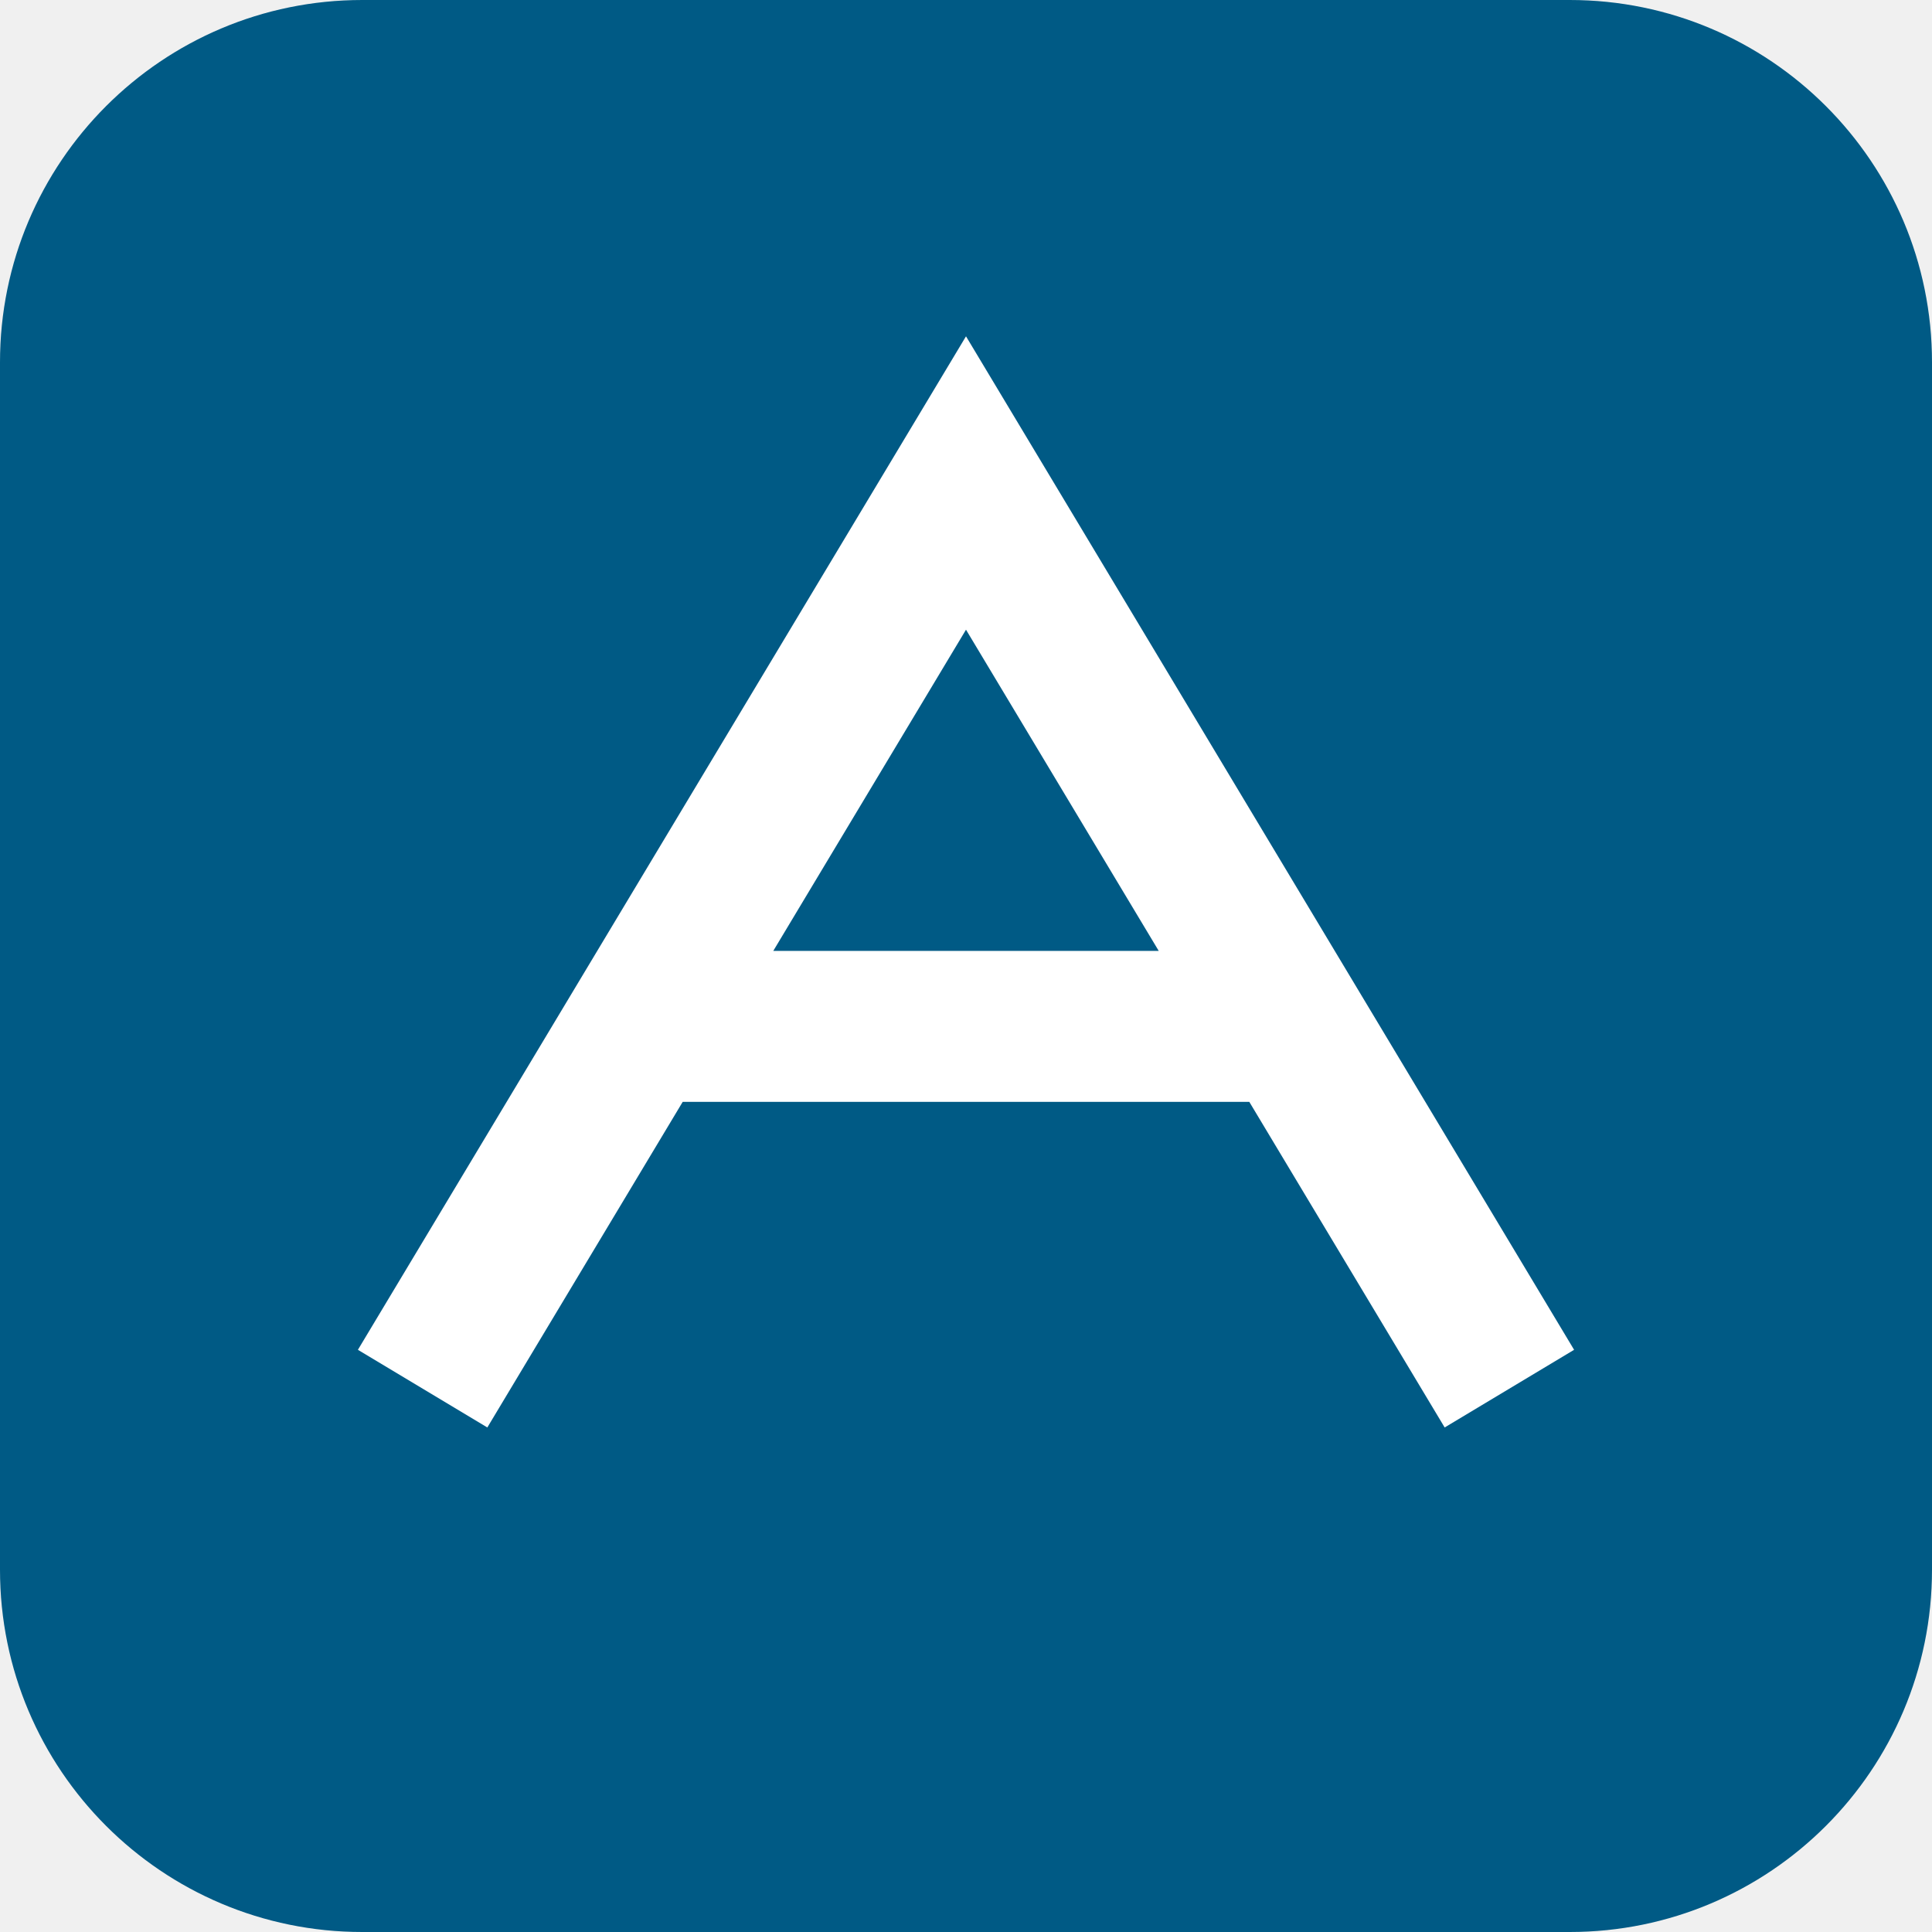
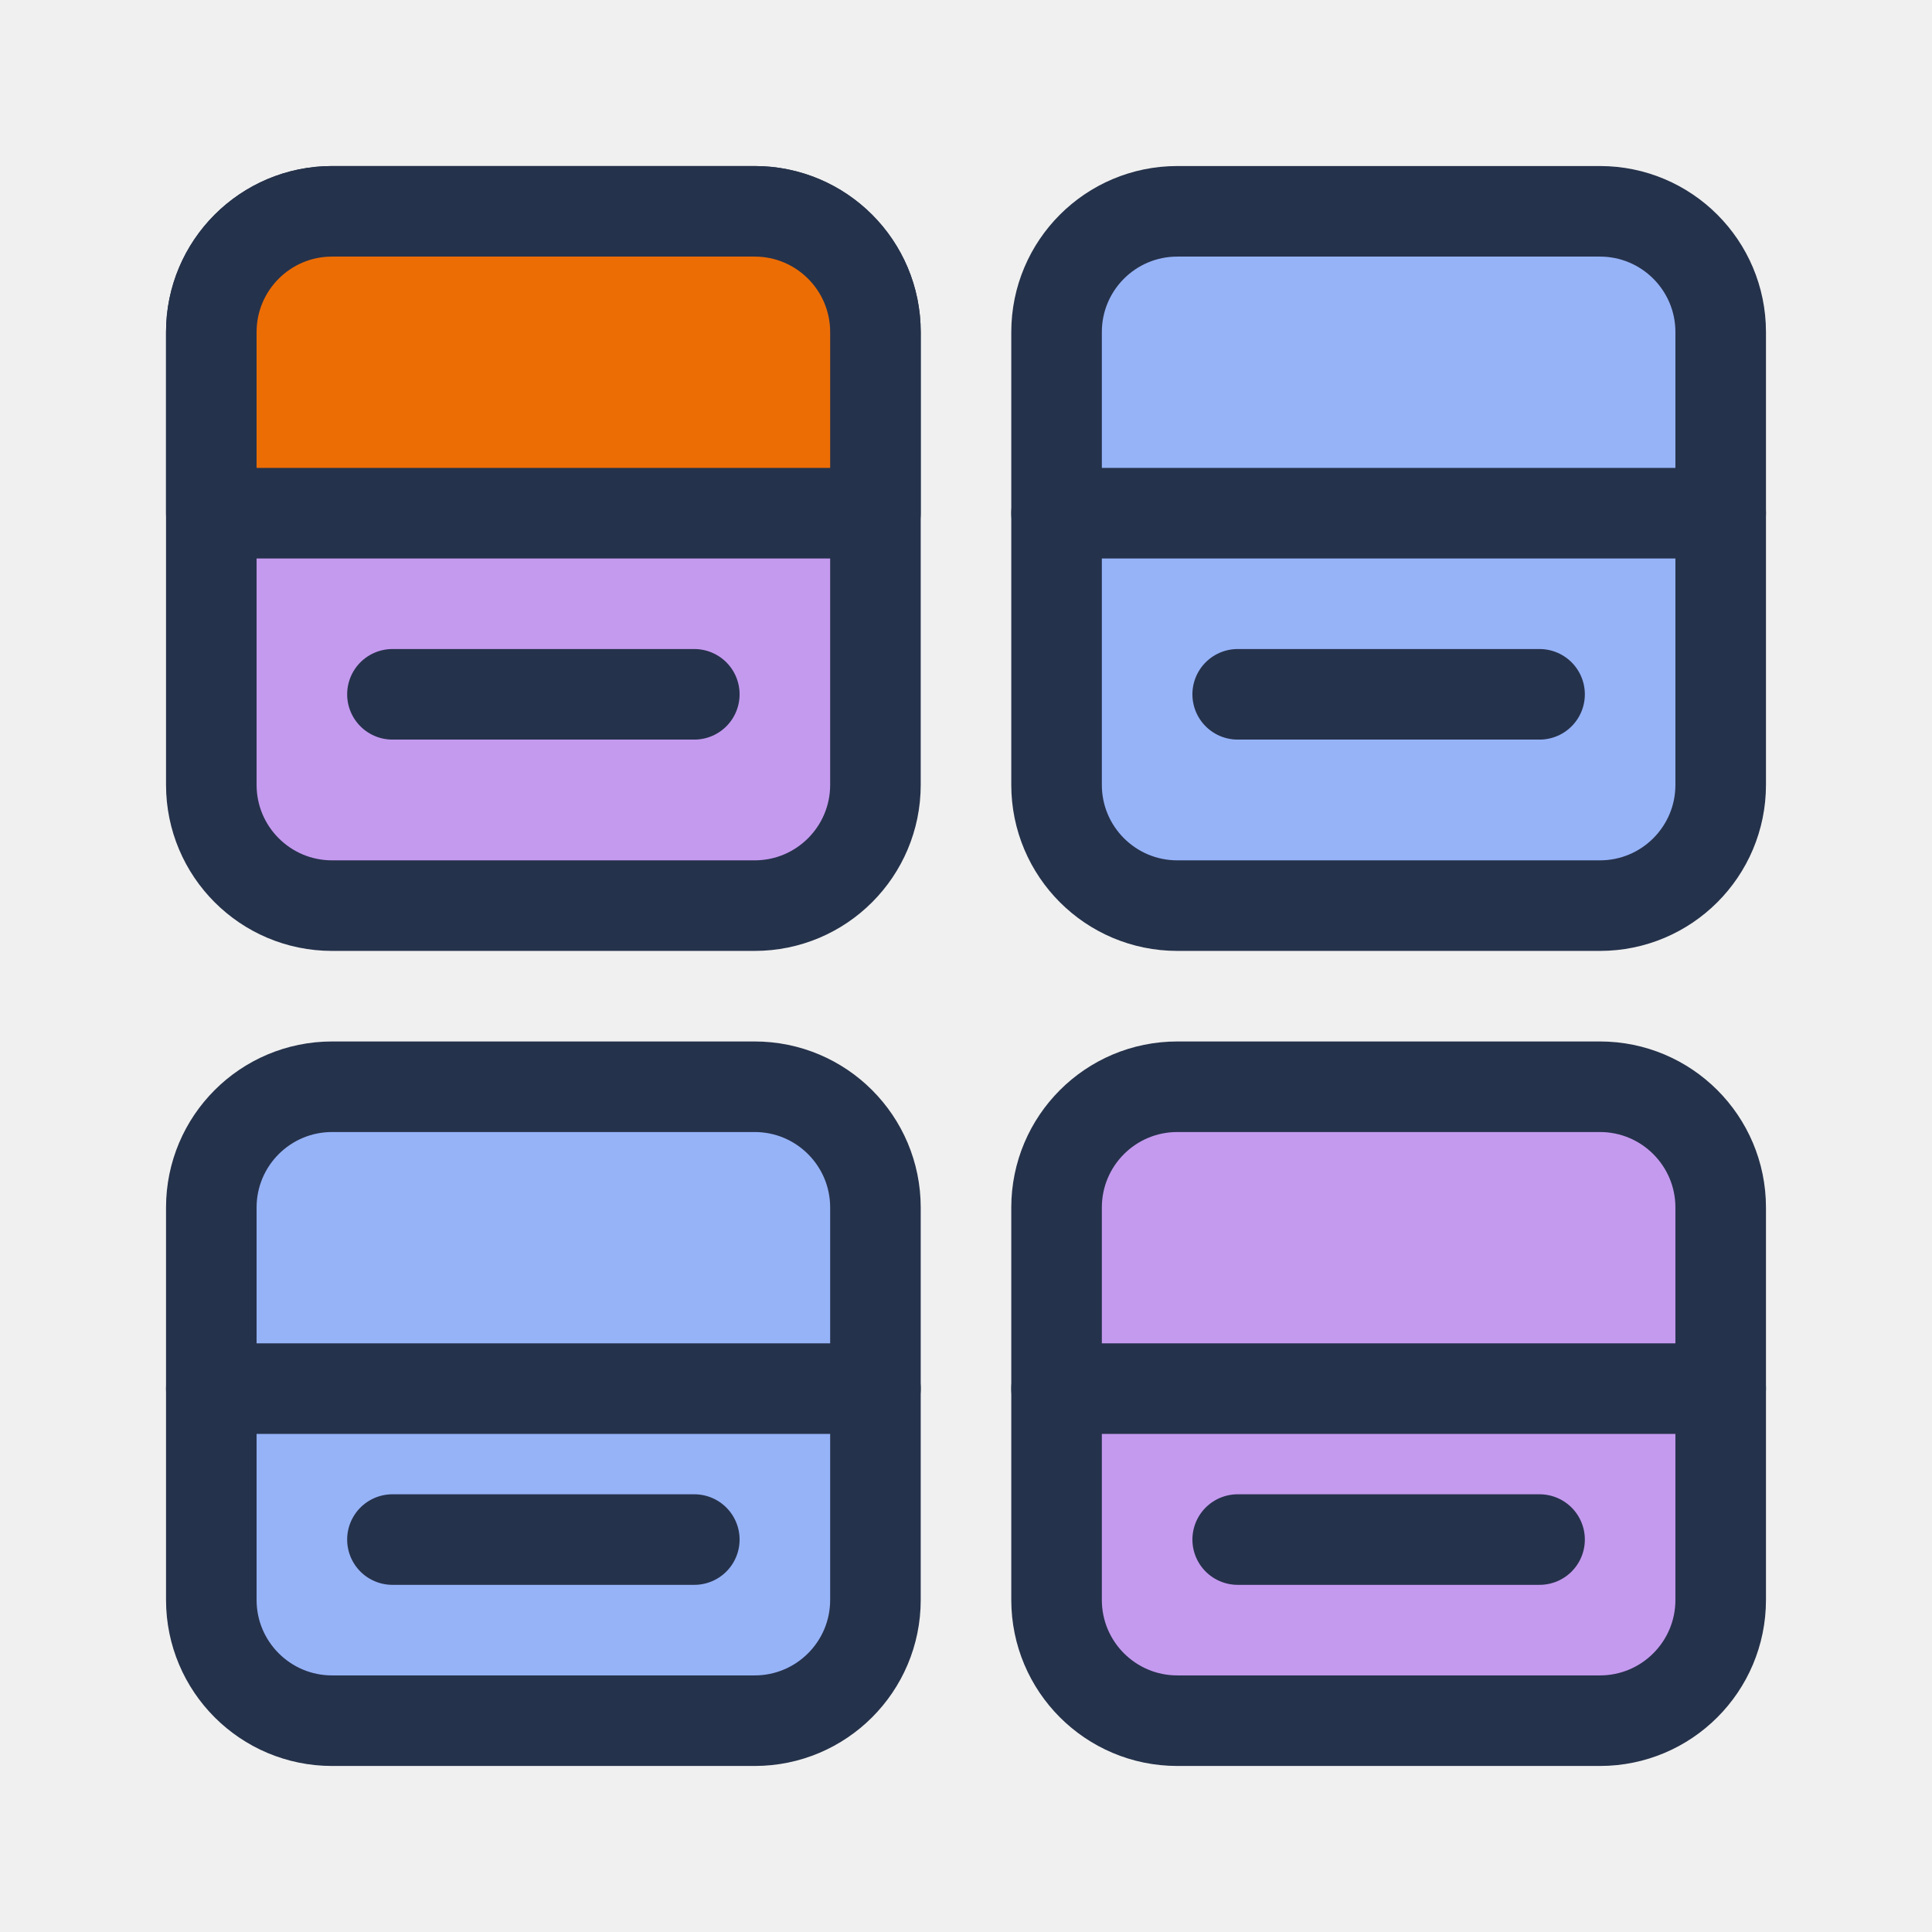
- <svg xmlns="http://www.w3.org/2000/svg" viewBox="0 0 64 64">
-   <rect width="64" height="64" rx="12" fill="#005a85" />
-   <path d="m14 46 18-30 18 30M21 34h22" fill="none" stroke="white" stroke-width="5" />
+ <svg xmlns="http://www.w3.org/2000/svg" width="64" height="64" viewBox="0 0 64 64">
+   <g fill="none" stroke="#25324b" stroke-width="3" stroke-linecap="round" stroke-linejoin="round">
+     <rect x="7" y="7" width="22" height="23" rx="4" fill="#c49aef" />
+     <rect x="35" y="7" width="22" height="23" rx="4" fill="#96b3f8" />
+     <rect x="7" y="36" width="22" height="21" rx="4" fill="#96b3f8" />
+     <rect x="35" y="36" width="22" height="21" rx="4" fill="#c49aef" />
+     <path d="M11 7h14a4 4 0 0 1 4 4v6H7v-6a4 4 0 0 1 4-4Z" fill="#ed6d05" />
+     <path d="M35 17h22M7 46h22M35 46h22M13 23h10M41 23h10M13 51h10M41 51h10" fill="none" />
+   </g>
</svg>
